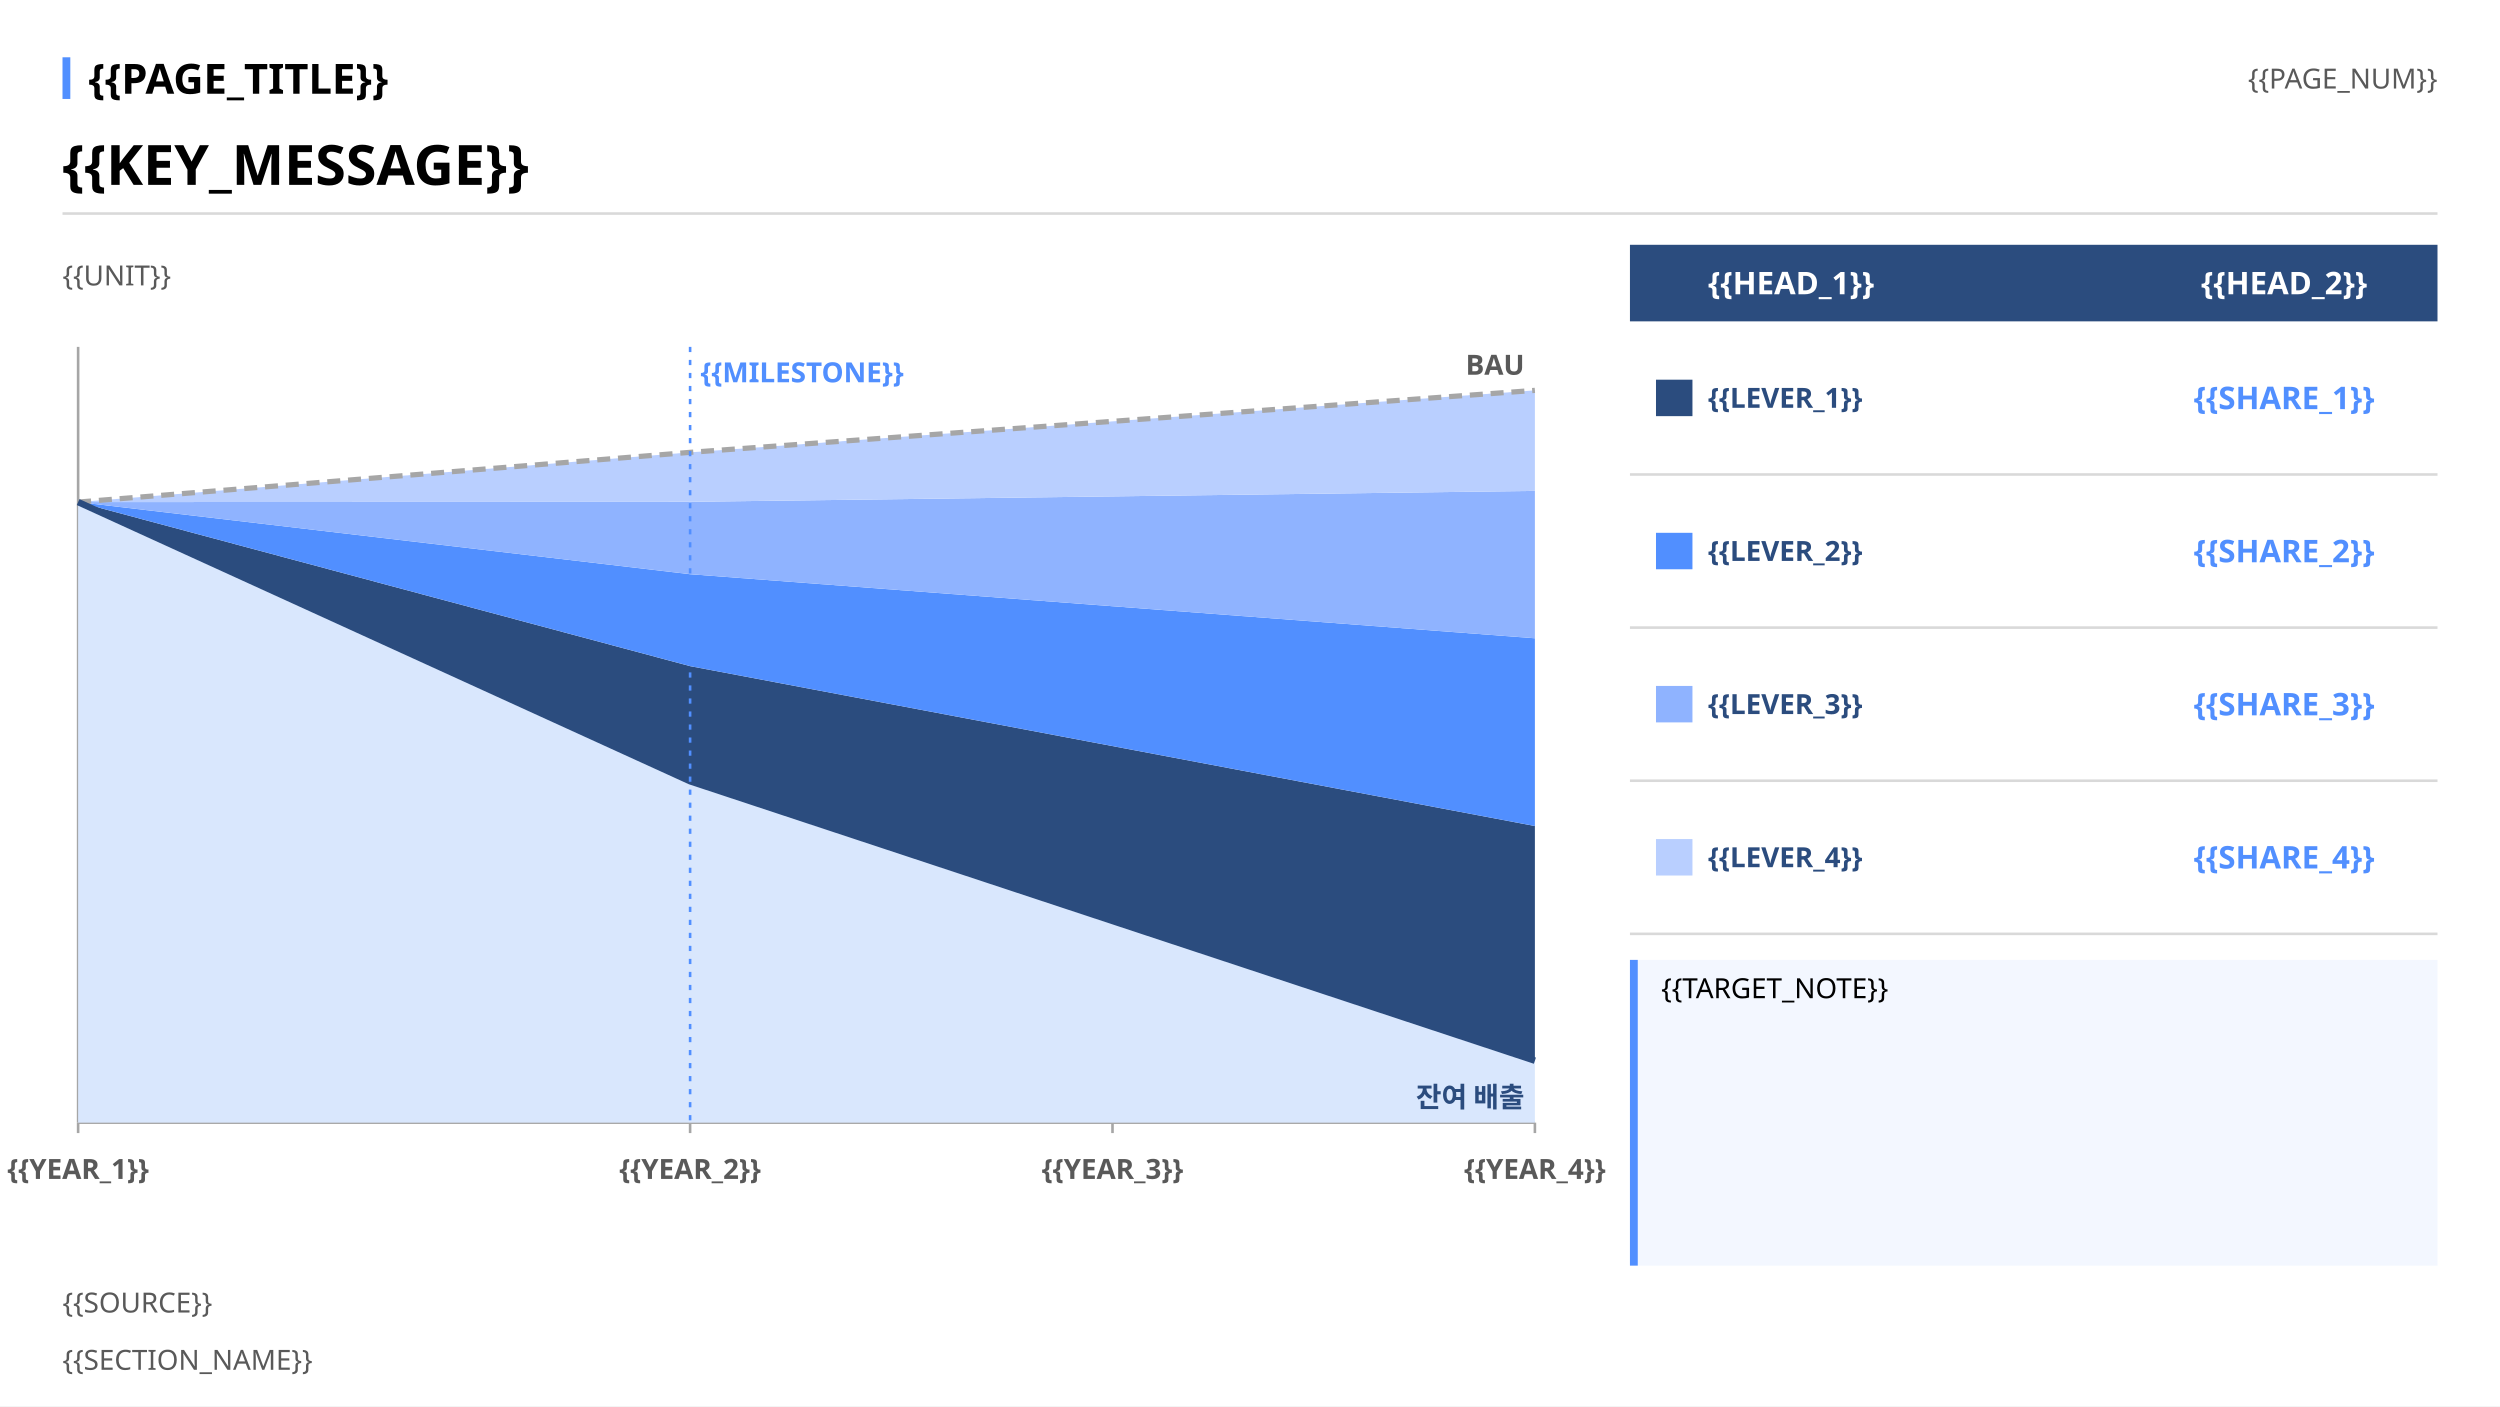
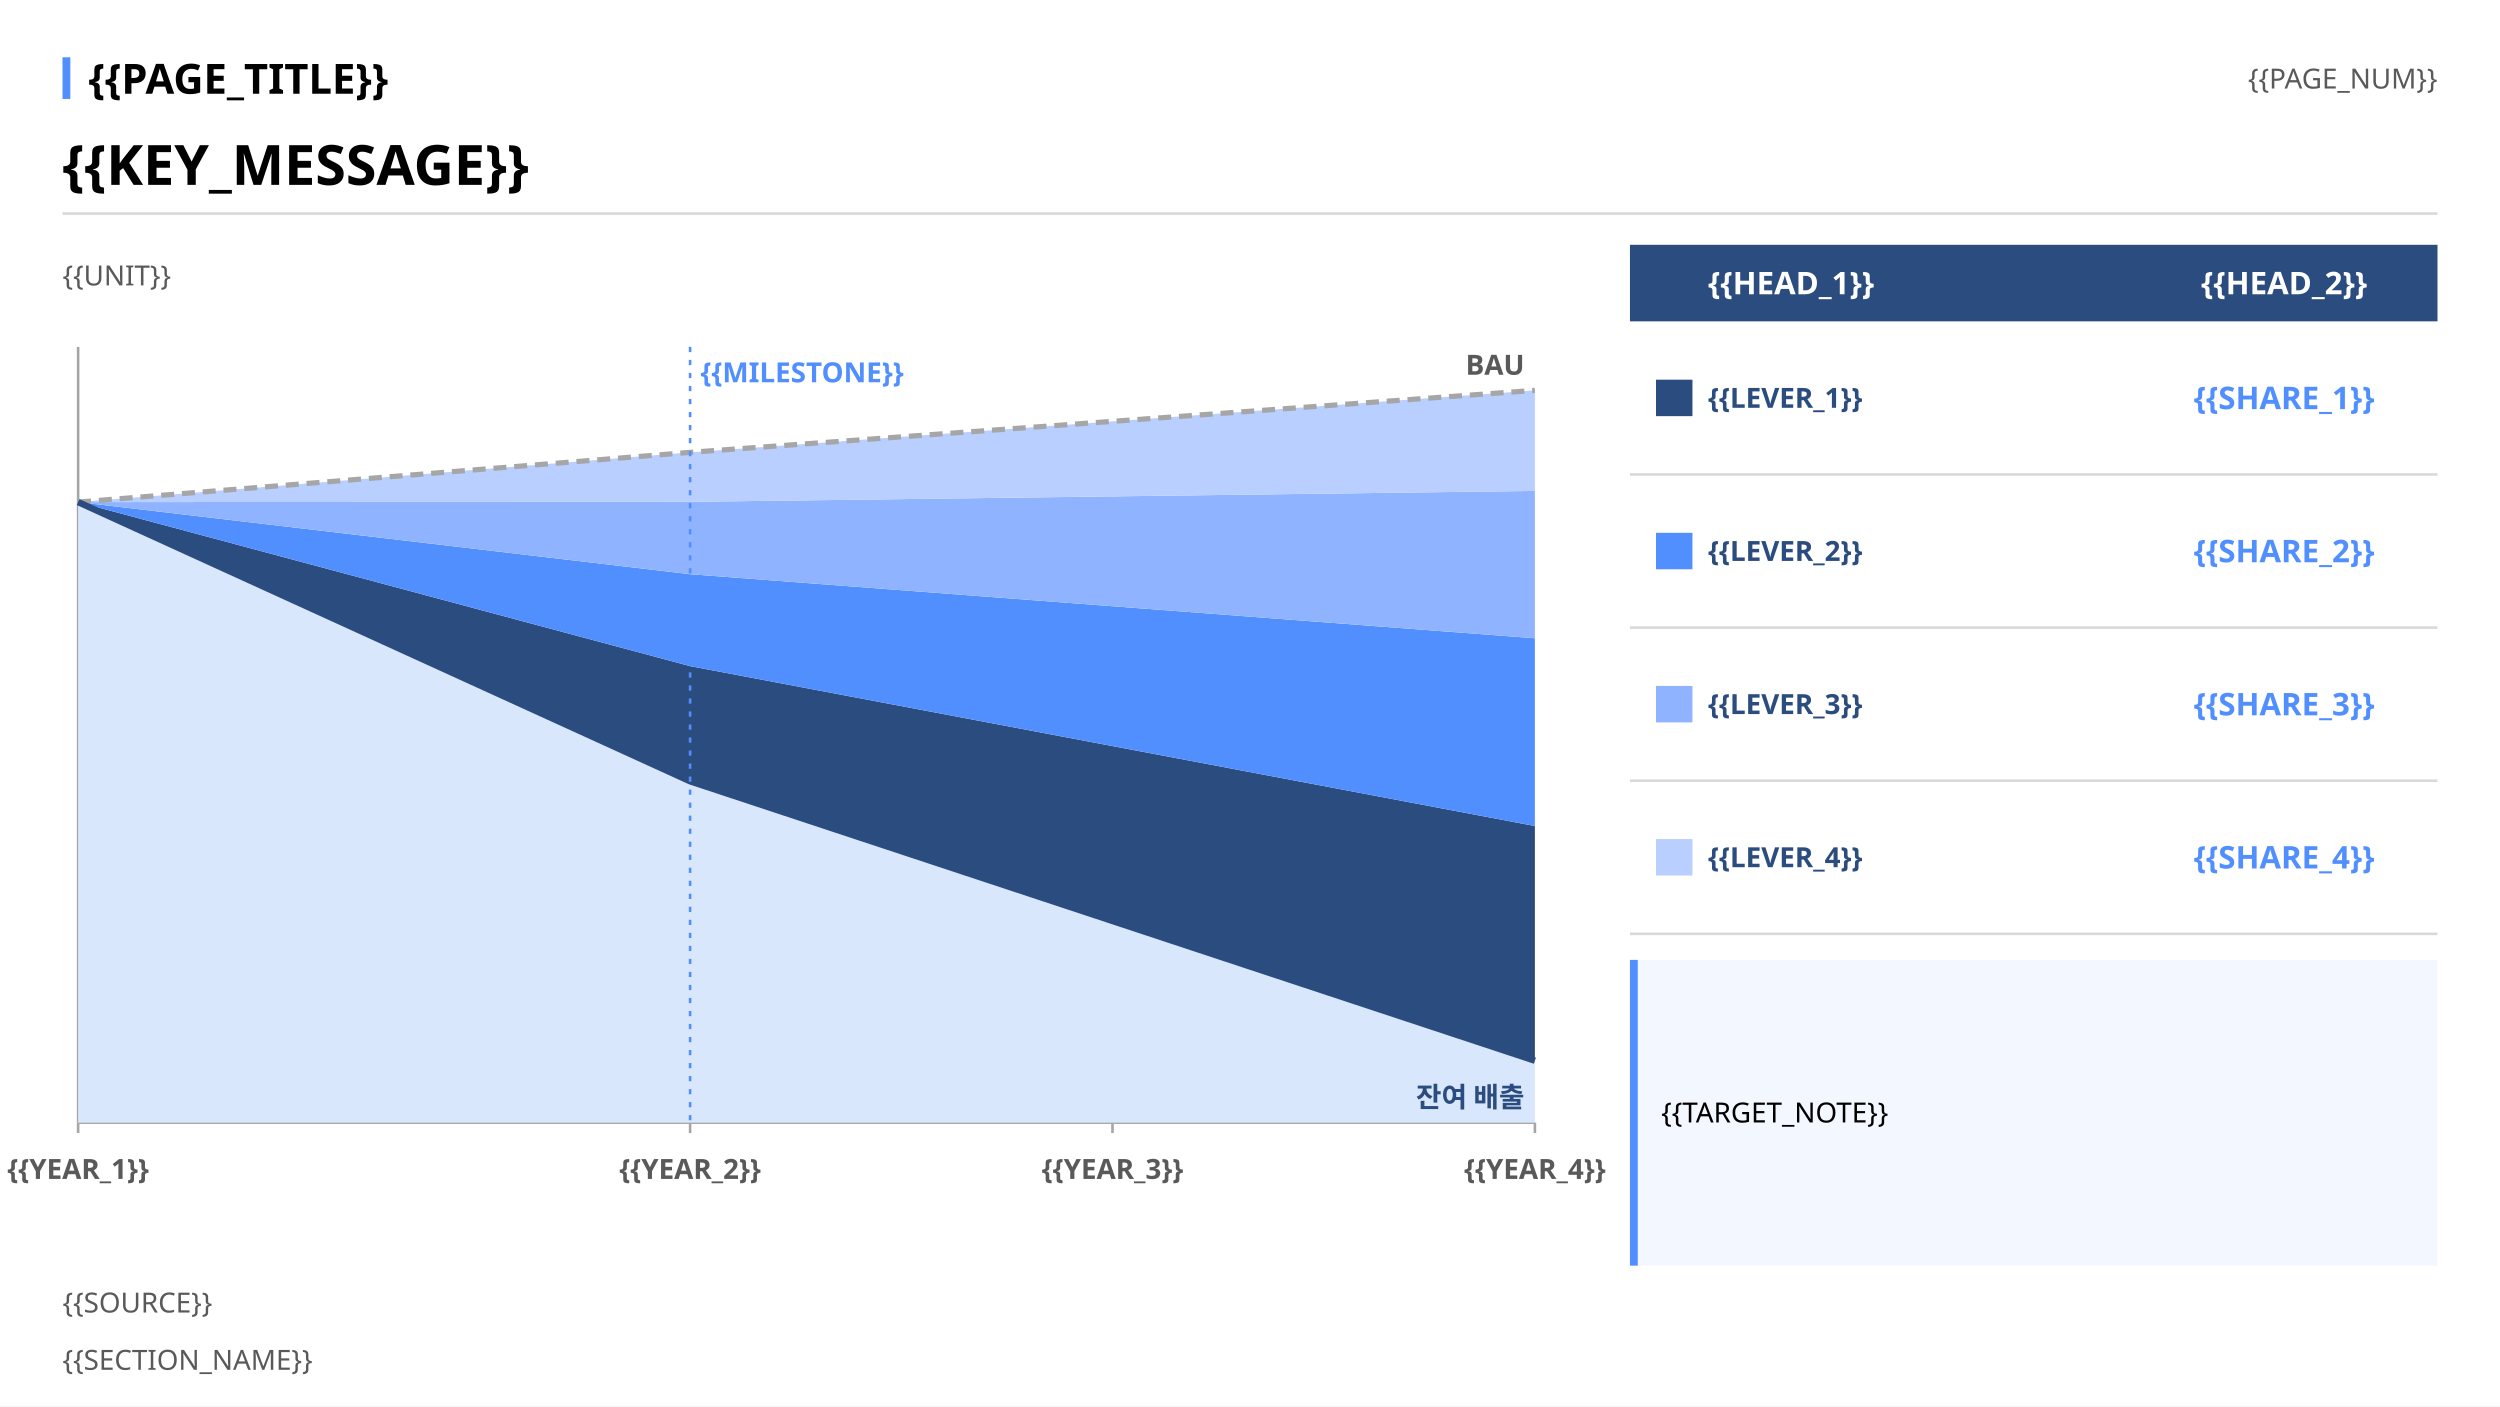
<svg xmlns="http://www.w3.org/2000/svg" viewBox="0 0 960 540" data-pptx-master="innergen-biz-master-16x9" data-pptx-master-name="이너젠 뉴 사업소개 16:9" data-pptx-layout="innergen-biz-pathway-wedge" data-pptx-layout-name="이너젠 뉴 사업소개 감축 경로 웨지(BAU→목표)">
  <rect id="master-bg" x="0" y="0" width="960" height="540" fill="#FFFFFF" data-pptx-layer="master" data-pptx-editable="false" />
  <rect id="title-bar" x="24" y="22" width="3" height="16" fill="#518FFF" data-pptx-layer="layout" data-pptx-editable="false" />
  <line id="governing-rule" x1="24" y1="82" x2="936" y2="82" stroke="#D9D9D9" stroke-width="1" data-pptx-layer="layout" data-pptx-editable="false" />
  <line id="axis-x" x1="30" y1="431.1" x2="589.4" y2="431.1" stroke="#A6A6A6" stroke-width="1" data-pptx-layer="layout" data-pptx-editable="false" />
  <line id="axis-y" x1="30" y1="133.2" x2="30" y2="431.1" stroke="#A6A6A6" stroke-width="1" data-pptx-layer="layout" data-pptx-editable="false" />
  <line id="tick-1" x1="30" y1="431.1" x2="30" y2="435.1" stroke="#A6A6A6" stroke-width="1" data-pptx-layer="layout" data-pptx-editable="false" />
  <line id="tick-2" x1="265" y1="431.1" x2="265" y2="435.1" stroke="#A6A6A6" stroke-width="1" data-pptx-layer="layout" data-pptx-editable="false" />
  <line id="tick-3" x1="427.2" y1="431.1" x2="427.2" y2="435.1" stroke="#A6A6A6" stroke-width="1" data-pptx-layer="layout" data-pptx-editable="false" />
  <line id="tick-4" x1="589.4" y1="431.1" x2="589.4" y2="435.1" stroke="#A6A6A6" stroke-width="1" data-pptx-layer="layout" data-pptx-editable="false" />
  <rect id="legend-head-bg" x="625.9" y="94" width="310.1" height="29.4" fill="#2B4C7E" data-pptx-layer="layout" data-pptx-editable="false" />
  <rect id="lever-1-swatch" x="635.9" y="145.8" width="14" height="14" fill="#2B4C7E" data-pptx-layer="layout" data-pptx-editable="false" />
  <line id="lever-1-rule" x1="625.9" y1="182.2" x2="936" y2="182.2" stroke="#D9D9D9" stroke-width="1" data-pptx-layer="layout" data-pptx-editable="false" />
  <rect id="lever-2-swatch" x="635.9" y="204.6" width="14" height="14" fill="#518FFF" data-pptx-layer="layout" data-pptx-editable="false" />
  <line id="lever-2-rule" x1="625.9" y1="241" x2="936" y2="241" stroke="#D9D9D9" stroke-width="1" data-pptx-layer="layout" data-pptx-editable="false" />
  <rect id="lever-3-swatch" x="635.9" y="263.4" width="14" height="14" fill="#8FB3FF" data-pptx-layer="layout" data-pptx-editable="false" />
  <line id="lever-3-rule" x1="625.9" y1="299.8" x2="936" y2="299.8" stroke="#D9D9D9" stroke-width="1" data-pptx-layer="layout" data-pptx-editable="false" />
  <rect id="lever-4-swatch" x="635.9" y="322.2" width="14" height="14" fill="#B9CFFF" data-pptx-layer="layout" data-pptx-editable="false" />
  <line id="lever-4-rule" x1="625.9" y1="358.6" x2="936" y2="358.6" stroke="#D9D9D9" stroke-width="1" data-pptx-layer="layout" data-pptx-editable="false" />
  <rect id="target-box" x="625.9" y="368.6" width="310.1" height="117.4" fill="#F3F7FF" data-pptx-layer="layout" data-pptx-editable="false" />
  <rect id="target-accent" x="625.9" y="368.6" width="3" height="117.4" fill="#518FFF" data-pptx-layer="layout" data-pptx-editable="false" />
  <path id="wedge-1" d="M 30 192.8 L 265 255.8 L 589.4 317.2 L 589.4 407.3 L 265 300 L 30 192.8Z" fill="#2B4C7E" />
  <path id="wedge-2" d="M 30 192.8 L 265 220.5 L 589.4 245.1 L 589.4 317.2 L 265 255.8 L 30 192.8Z" fill="#518FFF" />
  <path id="wedge-3" d="M 30 192.8 L 265 192.7 L 589.4 188.5 L 589.4 245.1 L 265 220.5 L 30 192.8Z" fill="#8FB3FF" />
  <path id="wedge-4" d="M 30 192.8 L 265 173.7 L 589.4 149.9 L 589.4 188.5 L 265 192.7 L 30 192.8Z" fill="#B9CFFF" />
  <path id="residual" d="M 30 192.8 L 265 300 L 589.4 407.3 L 589.4 431.1 L 30 431.1Z" fill="#D9E7FD" />
  <path id="bau-line" d="M 30 192.8 L 265 173.7 L 589.4 149.9" fill="none" stroke="#A6A6A6" stroke-width="2" stroke-dasharray="5 3" />
  <path id="target-line" d="M 30 192.8 L 265 300 L 589.4 407.3" fill="none" stroke="#2B4C7E" stroke-width="2.5" />
  <text id="bau-tag" x="585.4" y="143.9" text-anchor="end" font-family="&quot;IBM Plex Sans KR&quot;, &quot;Malgun Gothic&quot;, sans-serif" font-size="10.67" font-weight="700" fill="#595959">BAU</text>
  <text id="residual-tag" x="585.4" y="425.1" text-anchor="end" font-family="&quot;IBM Plex Sans KR&quot;, &quot;Malgun Gothic&quot;, sans-serif" font-size="10.67" font-weight="700" fill="#2B4C7E">잔여 배출</text>
  <line id="milestone-line" x1="265" y1="133.2" x2="265" y2="431.1" stroke="#518FFF" stroke-width="1" stroke-dasharray="2 3" />
  <g id="content-title" data-pptx-placeholder="title" data-pptx-placeholder-bounds="34 20 760 22">
    <text id="content-title-carrier" data-pptx-placeholder-carrier="true" x="34" y="36" font-family="&quot;IBM Plex Sans KR&quot;, &quot;Malgun Gothic&quot;, sans-serif" font-size="16" font-weight="700" fill="#000000">{{PAGE_TITLE}}</text>
  </g>
  <g id="key-message" data-pptx-placeholder="body" data-pptx-placeholder-idx="90" data-pptx-placeholder-bounds="24 50 912 28">
    <text id="key-message-carrier" data-pptx-placeholder-carrier="true" x="24" y="71" font-family="&quot;IBM Plex Sans KR&quot;, &quot;Malgun Gothic&quot;, sans-serif" font-size="21.33" font-weight="700" fill="#000000">{{KEY_MESSAGE}}</text>
  </g>
  <g id="unit" data-pptx-placeholder="body" data-pptx-placeholder-idx="1" data-pptx-placeholder-bounds="24 94 565.4 23.5">
    <text id="unit-carrier" data-pptx-placeholder-carrier="true" x="24" y="109.6" font-family="&quot;IBM Plex Sans KR&quot;, &quot;Malgun Gothic&quot;, sans-serif" font-size="10.67" font-weight="400" fill="#595959">{{UNIT}}</text>
  </g>
  <g id="year-1" data-pptx-placeholder="body" data-pptx-placeholder-idx="2" data-pptx-placeholder-bounds="-10 435.1 80 27.4">
    <text id="year-1-carrier" data-pptx-placeholder-carrier="true" x="30" y="452.7" text-anchor="middle" font-family="&quot;IBM Plex Sans KR&quot;, &quot;Malgun Gothic&quot;, sans-serif" font-size="10.67" font-weight="700" fill="#595959">{{YEAR_1}}</text>
  </g>
  <g id="year-2" data-pptx-placeholder="body" data-pptx-placeholder-idx="3" data-pptx-placeholder-bounds="225 435.1 80 27.4">
    <text id="year-2-carrier" data-pptx-placeholder-carrier="true" x="265" y="452.7" text-anchor="middle" font-family="&quot;IBM Plex Sans KR&quot;, &quot;Malgun Gothic&quot;, sans-serif" font-size="10.67" font-weight="700" fill="#595959">{{YEAR_2}}</text>
  </g>
  <g id="year-3" data-pptx-placeholder="body" data-pptx-placeholder-idx="4" data-pptx-placeholder-bounds="387.2 435.1 80 27.4">
    <text id="year-3-carrier" data-pptx-placeholder-carrier="true" x="427.2" y="452.7" text-anchor="middle" font-family="&quot;IBM Plex Sans KR&quot;, &quot;Malgun Gothic&quot;, sans-serif" font-size="10.67" font-weight="700" fill="#595959">{{YEAR_3}}</text>
  </g>
  <g id="year-4" data-pptx-placeholder="body" data-pptx-placeholder-idx="5" data-pptx-placeholder-bounds="549.4 435.1 80 27.4">
    <text id="year-4-carrier" data-pptx-placeholder-carrier="true" x="589.4" y="452.7" text-anchor="middle" font-family="&quot;IBM Plex Sans KR&quot;, &quot;Malgun Gothic&quot;, sans-serif" font-size="10.67" font-weight="700" fill="#595959">{{YEAR_4}}</text>
  </g>
  <g id="milestone" data-pptx-placeholder="body" data-pptx-placeholder-idx="6" data-pptx-placeholder-bounds="269 131.2 228 23.5">
    <text id="milestone-carrier" data-pptx-placeholder-carrier="true" x="269" y="146.8" font-family="&quot;IBM Plex Sans KR&quot;, &quot;Malgun Gothic&quot;, sans-serif" font-size="10.67" font-weight="700" fill="#518FFF">{{MILESTONE}}</text>
  </g>
-   <g id="legend-head-1" data-pptx-placeholder="body" data-pptx-placeholder-idx="7" data-pptx-placeholder-bounds="655.9 94 162.2 29.4">
+   <g id="legend-head-1" data-pptx-placeholder="body" data-pptx-placeholder-anchor="middle" data-pptx-placeholder-idx="7" data-pptx-placeholder-bounds="655.9 94 162.2 29.4">
    <text id="legend-head-1-carrier" data-pptx-placeholder-carrier="true" x="655.9" y="113" font-family="&quot;IBM Plex Sans KR&quot;, &quot;Malgun Gothic&quot;, sans-serif" font-size="12" font-weight="700" fill="#FFFFFF">{{HEAD_1}}</text>
  </g>
-   <g id="legend-head-2" data-pptx-placeholder="body" data-pptx-placeholder-idx="8" data-pptx-placeholder-bounds="818.2 94 117.8 29.4">
+   <g id="legend-head-2" data-pptx-placeholder="body" data-pptx-placeholder-anchor="middle" data-pptx-placeholder-idx="8" data-pptx-placeholder-bounds="818.2 94 117.8 29.4">
    <text id="legend-head-2-carrier" data-pptx-placeholder-carrier="true" x="877.1" y="113" text-anchor="middle" font-family="&quot;IBM Plex Sans KR&quot;, &quot;Malgun Gothic&quot;, sans-serif" font-size="12" font-weight="700" fill="#FFFFFF">{{HEAD_2}}</text>
  </g>
  <g id="lever-1" data-pptx-placeholder="body" data-pptx-placeholder-idx="9" data-pptx-placeholder-bounds="655.9 123.4 162.2 58.8">
    <text id="lever-1-carrier" data-pptx-placeholder-carrier="true" x="655.9" y="156.6" font-family="&quot;IBM Plex Sans KR&quot;, &quot;Malgun Gothic&quot;, sans-serif" font-size="10.67" font-weight="700" fill="#2B4C7E">{{LEVER_1}}</text>
  </g>
  <g id="share-1" data-pptx-placeholder="body" data-pptx-placeholder-idx="10" data-pptx-placeholder-bounds="818.2 123.4 117.8 58.8">
    <text id="share-1-carrier" data-pptx-placeholder-carrier="true" x="877.1" y="157.1" text-anchor="middle" font-family="&quot;IBM Plex Sans KR&quot;, &quot;Malgun Gothic&quot;, sans-serif" font-size="12" font-weight="700" fill="#518FFF">{{SHARE_1}}</text>
  </g>
  <g id="lever-2" data-pptx-placeholder="body" data-pptx-placeholder-idx="11" data-pptx-placeholder-bounds="655.9 182.2 162.2 58.8">
    <text id="lever-2-carrier" data-pptx-placeholder-carrier="true" x="655.9" y="215.4" font-family="&quot;IBM Plex Sans KR&quot;, &quot;Malgun Gothic&quot;, sans-serif" font-size="10.67" font-weight="700" fill="#2B4C7E">{{LEVER_2}}</text>
  </g>
  <g id="share-2" data-pptx-placeholder="body" data-pptx-placeholder-idx="12" data-pptx-placeholder-bounds="818.2 182.2 117.8 58.8">
    <text id="share-2-carrier" data-pptx-placeholder-carrier="true" x="877.1" y="215.9" text-anchor="middle" font-family="&quot;IBM Plex Sans KR&quot;, &quot;Malgun Gothic&quot;, sans-serif" font-size="12" font-weight="700" fill="#518FFF">{{SHARE_2}}</text>
  </g>
  <g id="lever-3" data-pptx-placeholder="body" data-pptx-placeholder-idx="13" data-pptx-placeholder-bounds="655.9 241 162.2 58.8">
    <text id="lever-3-carrier" data-pptx-placeholder-carrier="true" x="655.9" y="274.2" font-family="&quot;IBM Plex Sans KR&quot;, &quot;Malgun Gothic&quot;, sans-serif" font-size="10.67" font-weight="700" fill="#2B4C7E">{{LEVER_3}}</text>
  </g>
  <g id="share-3" data-pptx-placeholder="body" data-pptx-placeholder-idx="14" data-pptx-placeholder-bounds="818.2 241 117.8 58.8">
    <text id="share-3-carrier" data-pptx-placeholder-carrier="true" x="877.1" y="274.7" text-anchor="middle" font-family="&quot;IBM Plex Sans KR&quot;, &quot;Malgun Gothic&quot;, sans-serif" font-size="12" font-weight="700" fill="#518FFF">{{SHARE_3}}</text>
  </g>
  <g id="lever-4" data-pptx-placeholder="body" data-pptx-placeholder-idx="15" data-pptx-placeholder-bounds="655.9 299.8 162.2 58.8">
    <text id="lever-4-carrier" data-pptx-placeholder-carrier="true" x="655.9" y="333" font-family="&quot;IBM Plex Sans KR&quot;, &quot;Malgun Gothic&quot;, sans-serif" font-size="10.67" font-weight="700" fill="#2B4C7E">{{LEVER_4}}</text>
  </g>
  <g id="share-4" data-pptx-placeholder="body" data-pptx-placeholder-idx="16" data-pptx-placeholder-bounds="818.2 299.8 117.8 58.8">
    <text id="share-4-carrier" data-pptx-placeholder-carrier="true" x="877.1" y="333.5" text-anchor="middle" font-family="&quot;IBM Plex Sans KR&quot;, &quot;Malgun Gothic&quot;, sans-serif" font-size="12" font-weight="700" fill="#518FFF">{{SHARE_4}}</text>
  </g>
-   <g id="target-note" data-pptx-placeholder="body" data-pptx-placeholder-idx="17" data-pptx-placeholder-bounds="637.9 368.6 290.1 117.4">
-     <text id="target-note-carrier" data-pptx-placeholder-carrier="true" x="637.9" y="383.3" font-family="&quot;IBM Plex Sans KR&quot;, &quot;Malgun Gothic&quot;, sans-serif" font-size="10.67" font-weight="400" fill="#000000">{{TARGET_NOTE}}</text>
+   <g id="target-note" data-pptx-placeholder="body" data-pptx-placeholder-anchor="middle" data-pptx-placeholder-idx="17" data-pptx-placeholder-bounds="637.9 368.6 290.1 117.4">
+     <text id="target-note-carrier" data-pptx-placeholder-carrier="true" x="637.9" y="431.03" font-family="&quot;IBM Plex Sans KR&quot;, &quot;Malgun Gothic&quot;, sans-serif" font-size="10.67" font-weight="400" fill="#000000">{{TARGET_NOTE}}</text>
  </g>
  <g id="source-note" data-pptx-placeholder="body" data-pptx-placeholder-idx="91" data-pptx-placeholder-bounds="24 492 912 16">
    <text id="source-note-carrier" data-pptx-placeholder-carrier="true" x="24" y="504" font-family="&quot;IBM Plex Sans KR&quot;, &quot;Malgun Gothic&quot;, sans-serif" font-size="10.67" font-weight="400" fill="#595959">{{SOURCE}}</text>
  </g>
  <g id="footer-section" data-pptx-placeholder="footer" data-pptx-placeholder-bounds="24 514 600 16">
    <text id="footer-section-carrier" data-pptx-placeholder-carrier="true" x="24" y="526" font-family="&quot;IBM Plex Sans KR&quot;, &quot;Malgun Gothic&quot;, sans-serif" font-size="10.67" font-weight="400" fill="#595959">{{SECTION_NAME}}</text>
  </g>
  <g id="page-number" data-pptx-placeholder="slide-number" data-pptx-placeholder-bounds="880 20 56 18">
    <text id="page-number-carrier" data-pptx-placeholder-carrier="true" x="936" y="34" text-anchor="end" font-family="&quot;IBM Plex Sans KR&quot;, &quot;Malgun Gothic&quot;, sans-serif" font-size="10.67" font-weight="400" fill="#595959">{{PAGE_NUM}}</text>
  </g>
</svg>
